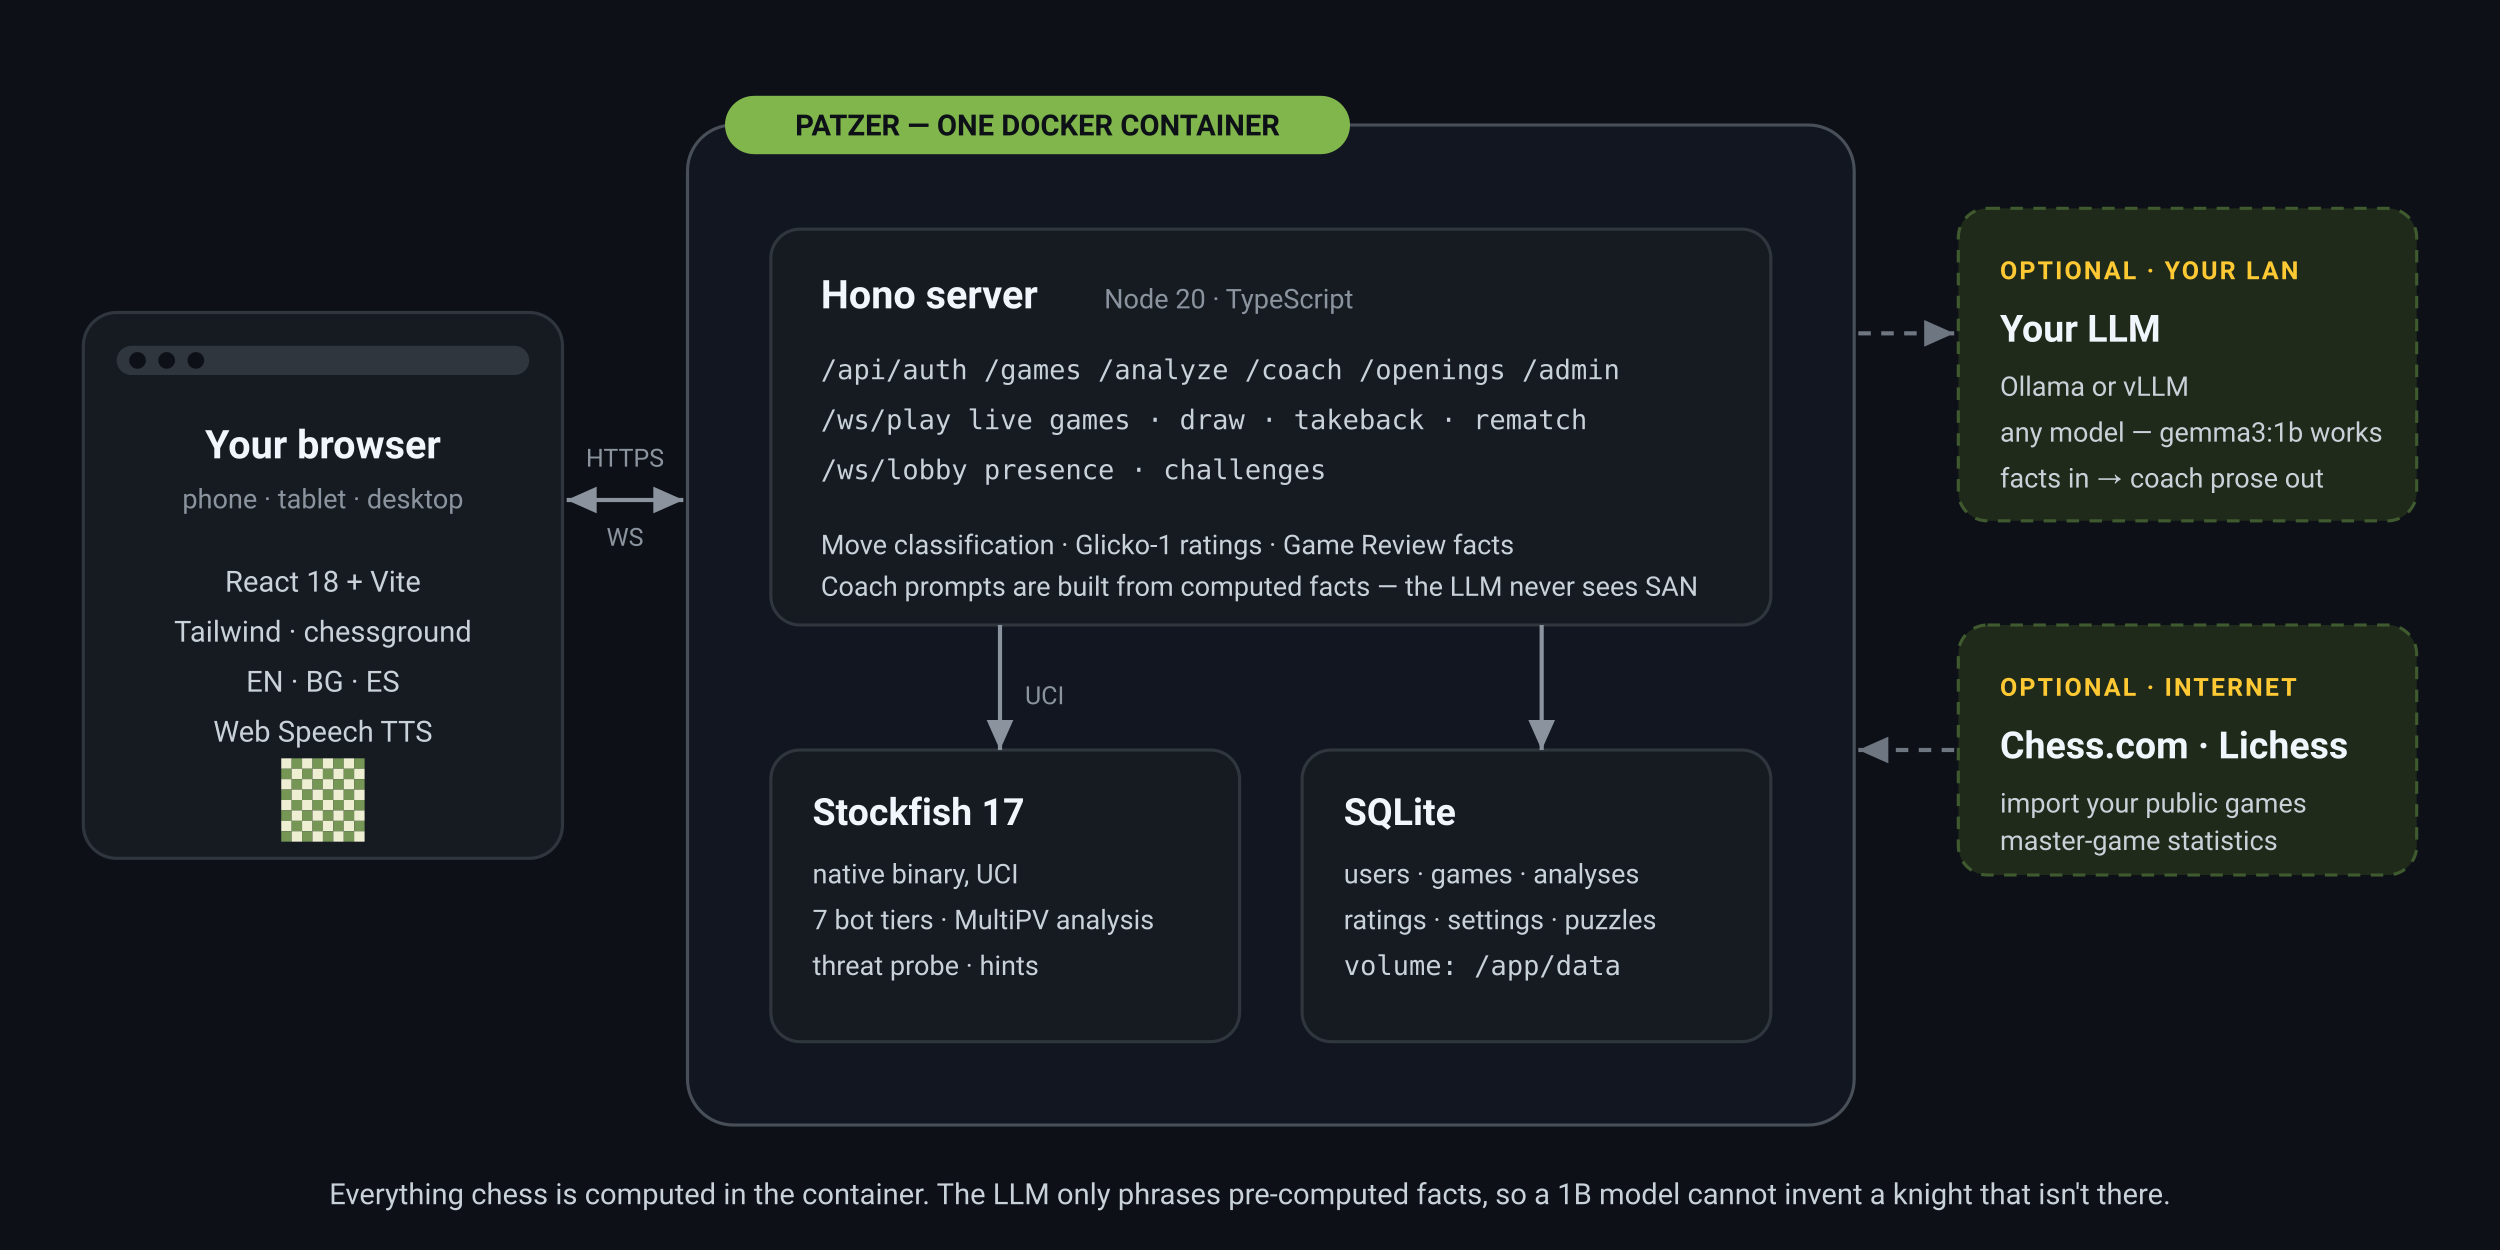
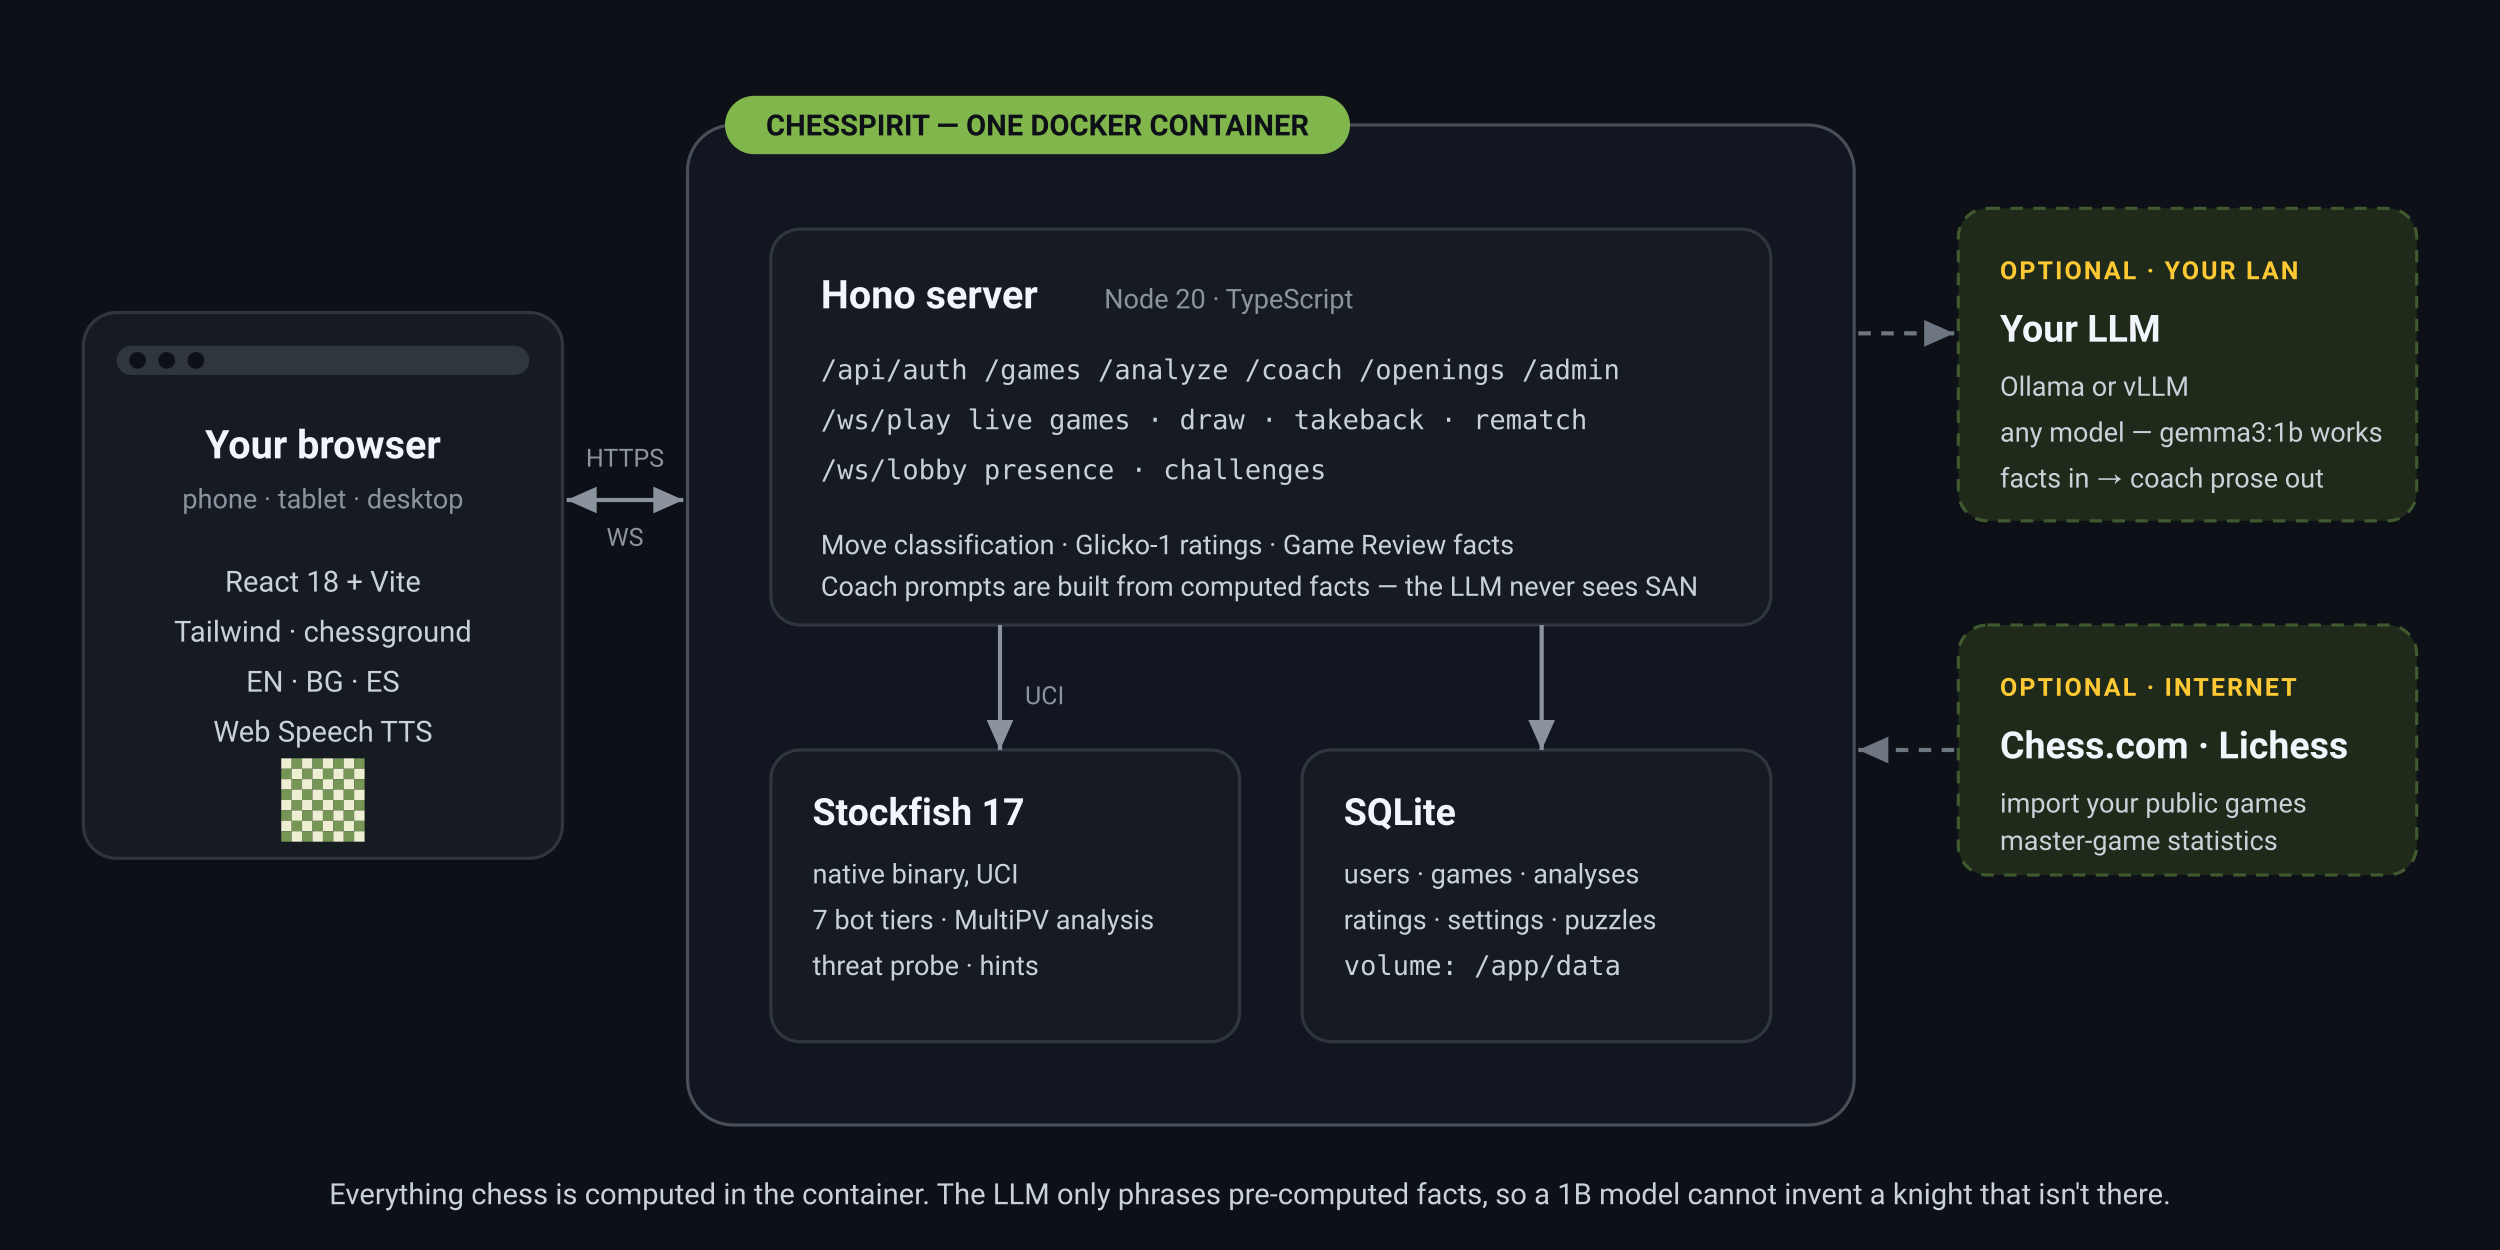
<svg xmlns="http://www.w3.org/2000/svg" width="1200" height="600" viewBox="0 0 1200 600" font-family="-apple-system, 'Segoe UI', Roboto, Helvetica, Arial, sans-serif">
  <defs>
    <marker id="arr" viewBox="0 0 10 10" refX="9" refY="5" markerWidth="8" markerHeight="8" orient="auto-start-reverse">
      <path d="M0,1 L9,5 L0,9 z" fill="#8b949e" />
    </marker>
    <marker id="arrd" viewBox="0 0 10 10" refX="9" refY="5" markerWidth="8" markerHeight="8" orient="auto-start-reverse">
      <path d="M0,1 L9,5 L0,9 z" fill="#6e7681" />
    </marker>
  </defs>
  <rect width="1200" height="600" fill="#0d1117" />
  <g transform="translate(40,150)">
    <rect width="230" height="262" rx="16" fill="#161b22" stroke="#30363d" stroke-width="1.5" />
    <rect x="16" y="16" width="198" height="14" rx="7" fill="#30363d" />
    <circle cx="26" cy="23" r="4" fill="#0d1117" />
    <circle cx="40" cy="23" r="4" fill="#0d1117" />
    <circle cx="54" cy="23" r="4" fill="#0d1117" />
    <text x="115" y="70" text-anchor="middle" font-size="19" font-weight="700" fill="#f0f6fc">Your browser</text>
    <text x="115" y="94" text-anchor="middle" font-size="13" fill="#8b949e">phone · tablet · desktop</text>
    <g font-size="14" fill="#c9d1d9">
      <text x="115" y="134" text-anchor="middle">React 18 + Vite</text>
      <text x="115" y="158" text-anchor="middle">Tailwind · chessground</text>
      <text x="115" y="182" text-anchor="middle">EN · BG · ES</text>
      <text x="115" y="206" text-anchor="middle">Web Speech TTS</text>
    </g>
    <g transform="translate(95,214)">
      <rect x="0" y="0" width="5" height="5" fill="#eeeed2" />
      <rect x="5" y="0" width="5" height="5" fill="#769656" />
      <rect x="10" y="0" width="5" height="5" fill="#eeeed2" />
      <rect x="15" y="0" width="5" height="5" fill="#769656" />
      <rect x="20" y="0" width="5" height="5" fill="#eeeed2" />
      <rect x="25" y="0" width="5" height="5" fill="#769656" />
      <rect x="30" y="0" width="5" height="5" fill="#eeeed2" />
      <rect x="35" y="0" width="5" height="5" fill="#769656" />
      <rect x="0" y="5" width="5" height="5" fill="#769656" />
      <rect x="5" y="5" width="5" height="5" fill="#eeeed2" />
      <rect x="10" y="5" width="5" height="5" fill="#769656" />
      <rect x="15" y="5" width="5" height="5" fill="#eeeed2" />
      <rect x="20" y="5" width="5" height="5" fill="#769656" />
      <rect x="25" y="5" width="5" height="5" fill="#eeeed2" />
      <rect x="30" y="5" width="5" height="5" fill="#769656" />
      <rect x="35" y="5" width="5" height="5" fill="#eeeed2" />
      <rect x="0" y="10" width="5" height="5" fill="#eeeed2" />
      <rect x="5" y="10" width="5" height="5" fill="#769656" />
      <rect x="10" y="10" width="5" height="5" fill="#eeeed2" />
      <rect x="15" y="10" width="5" height="5" fill="#769656" />
      <rect x="20" y="10" width="5" height="5" fill="#eeeed2" />
      <rect x="25" y="10" width="5" height="5" fill="#769656" />
      <rect x="30" y="10" width="5" height="5" fill="#eeeed2" />
      <rect x="35" y="10" width="5" height="5" fill="#769656" />
      <rect x="0" y="15" width="5" height="5" fill="#769656" />
      <rect x="5" y="15" width="5" height="5" fill="#eeeed2" />
      <rect x="10" y="15" width="5" height="5" fill="#769656" />
      <rect x="15" y="15" width="5" height="5" fill="#eeeed2" />
      <rect x="20" y="15" width="5" height="5" fill="#769656" />
      <rect x="25" y="15" width="5" height="5" fill="#eeeed2" />
      <rect x="30" y="15" width="5" height="5" fill="#769656" />
      <rect x="35" y="15" width="5" height="5" fill="#eeeed2" />
      <rect x="0" y="20" width="5" height="5" fill="#eeeed2" />
      <rect x="5" y="20" width="5" height="5" fill="#769656" />
      <rect x="10" y="20" width="5" height="5" fill="#eeeed2" />
      <rect x="15" y="20" width="5" height="5" fill="#769656" />
      <rect x="20" y="20" width="5" height="5" fill="#eeeed2" />
      <rect x="25" y="20" width="5" height="5" fill="#769656" />
      <rect x="30" y="20" width="5" height="5" fill="#eeeed2" />
      <rect x="35" y="20" width="5" height="5" fill="#769656" />
      <rect x="0" y="25" width="5" height="5" fill="#769656" />
      <rect x="5" y="25" width="5" height="5" fill="#eeeed2" />
      <rect x="10" y="25" width="5" height="5" fill="#769656" />
      <rect x="15" y="25" width="5" height="5" fill="#eeeed2" />
      <rect x="20" y="25" width="5" height="5" fill="#769656" />
      <rect x="25" y="25" width="5" height="5" fill="#eeeed2" />
      <rect x="30" y="25" width="5" height="5" fill="#769656" />
      <rect x="35" y="25" width="5" height="5" fill="#eeeed2" />
      <rect x="0" y="30" width="5" height="5" fill="#eeeed2" />
      <rect x="5" y="30" width="5" height="5" fill="#769656" />
      <rect x="10" y="30" width="5" height="5" fill="#eeeed2" />
      <rect x="15" y="30" width="5" height="5" fill="#769656" />
      <rect x="20" y="30" width="5" height="5" fill="#eeeed2" />
      <rect x="25" y="30" width="5" height="5" fill="#769656" />
      <rect x="30" y="30" width="5" height="5" fill="#eeeed2" />
      <rect x="35" y="30" width="5" height="5" fill="#769656" />
      <rect x="0" y="35" width="5" height="5" fill="#769656" />
      <rect x="5" y="35" width="5" height="5" fill="#eeeed2" />
      <rect x="10" y="35" width="5" height="5" fill="#769656" />
      <rect x="15" y="35" width="5" height="5" fill="#eeeed2" />
      <rect x="20" y="35" width="5" height="5" fill="#769656" />
      <rect x="25" y="35" width="5" height="5" fill="#eeeed2" />
      <rect x="30" y="35" width="5" height="5" fill="#769656" />
      <rect x="35" y="35" width="5" height="5" fill="#eeeed2" />
    </g>
  </g>
  <g transform="translate(330,60)">
    <rect width="560" height="480" rx="22" fill="#111620" stroke="#484f58" stroke-width="1.5" stroke-dasharray="0" />
    <rect x="18" y="-14" width="300" height="28" rx="14" fill="#81b64c" />
-     <text x="168" y="5" text-anchor="middle" font-size="14" font-weight="700" fill="#0d1117">PATZER — ONE DOCKER CONTAINER</text>
+     <text x="168" y="5" text-anchor="middle" font-size="14" font-weight="700" fill="#0d1117">CHESSPIRIT — ONE DOCKER CONTAINER</text>
    <g transform="translate(40,50)">
      <rect width="480" height="190" rx="14" fill="#161b22" stroke="#30363d" stroke-width="1.5" />
      <text x="24" y="38" font-size="19" font-weight="700" fill="#f0f6fc">Hono server</text>
      <text x="160" y="38" font-size="13" fill="#8b949e">Node 20 · TypeScript</text>
      <g font-family="ui-monospace, SFMono-Regular, Menlo, Consolas, monospace" font-size="13" fill="#c9d1d9">
        <text x="24" y="72">/api/auth  /games  /analyze  /coach  /openings  /admin</text>
        <text x="24" y="96">/ws/play    live games · draw · takeback · rematch</text>
        <text x="24" y="120">/ws/lobby   presence · challenges</text>
      </g>
      <g font-size="13" fill="#c9d1d9">
        <text x="24" y="156">Move classification · Glicko-1 ratings · Game Review facts</text>
        <text x="24" y="176">Coach prompts are built from computed facts — the LLM never sees SAN</text>
      </g>
    </g>
    <g transform="translate(40,300)">
      <rect width="225" height="140" rx="14" fill="#161b22" stroke="#30363d" stroke-width="1.5" />
      <text x="20" y="36" font-size="18" font-weight="700" fill="#f0f6fc">Stockfish 17</text>
      <g font-size="13" fill="#c9d1d9">
        <text x="20" y="64">native binary, UCI</text>
        <text x="20" y="86">7 bot tiers · MultiPV analysis</text>
        <text x="20" y="108">threat probe · hints</text>
      </g>
    </g>
    <g transform="translate(295,300)">
      <rect width="225" height="140" rx="14" fill="#161b22" stroke="#30363d" stroke-width="1.5" />
      <text x="20" y="36" font-size="18" font-weight="700" fill="#f0f6fc">SQLite</text>
      <g font-size="13" fill="#c9d1d9">
        <text x="20" y="64">users · games · analyses</text>
        <text x="20" y="86">ratings · settings · puzzles</text>
        <text x="20" y="108" font-family="ui-monospace, SFMono-Regular, Menlo, Consolas, monospace">volume: /app/data</text>
      </g>
    </g>
    <path d="M150,240 L150,300" stroke="#8b949e" stroke-width="2" marker-end="url(#arr)" />
    <text x="162" y="278" font-size="12" fill="#8b949e">UCI</text>
    <path d="M410,240 L410,300" stroke="#8b949e" stroke-width="2" marker-end="url(#arr)" />
  </g>
  <path d="M272,240 L328,240" stroke="#8b949e" stroke-width="2" marker-start="url(#arr)" marker-end="url(#arr)" />
  <text x="300" y="224" text-anchor="middle" font-size="12" fill="#8b949e">HTTPS</text>
  <text x="300" y="262" text-anchor="middle" font-size="12" fill="#8b949e">WS</text>
  <g transform="translate(940,100)">
    <rect width="220" height="150" rx="14" fill="#1f2a1a" stroke="#3f5a2e" stroke-width="1.5" stroke-dasharray="6 5" />
    <text x="20" y="34" font-size="12" font-weight="700" letter-spacing="1" fill="#ffc934">OPTIONAL · YOUR LAN</text>
    <text x="20" y="64" font-size="18" font-weight="700" fill="#f0f6fc">Your LLM</text>
    <g font-size="13" fill="#c9d1d9">
      <text x="20" y="90">Ollama or vLLM</text>
      <text x="20" y="112">any model — gemma3:1b works</text>
      <text x="20" y="134">facts in → coach prose out</text>
    </g>
  </g>
  <path d="M892,160 L938,160" stroke="#6e7681" stroke-width="2" stroke-dasharray="6 5" marker-end="url(#arrd)" />
  <g transform="translate(940,300)">
    <rect width="220" height="120" rx="14" fill="#1f2a1a" stroke="#3f5a2e" stroke-width="1.5" stroke-dasharray="6 5" />
    <text x="20" y="34" font-size="12" font-weight="700" letter-spacing="1" fill="#ffc934">OPTIONAL · INTERNET</text>
    <text x="20" y="64" font-size="18" font-weight="700" fill="#f0f6fc">Chess.com · Lichess</text>
    <g font-size="13" fill="#c9d1d9">
      <text x="20" y="90">import your public games</text>
      <text x="20" y="108">master-game statistics</text>
    </g>
  </g>
  <path d="M938,360 L892,360" stroke="#6e7681" stroke-width="2" stroke-dasharray="6 5" marker-end="url(#arrd)" />
  <text x="600" y="578" text-anchor="middle" font-size="14" fill="#c9d1d9">Everything chess is computed in the container. The LLM only phrases pre-computed facts, so a 1B model cannot invent a knight that isn't there.</text>
</svg>
